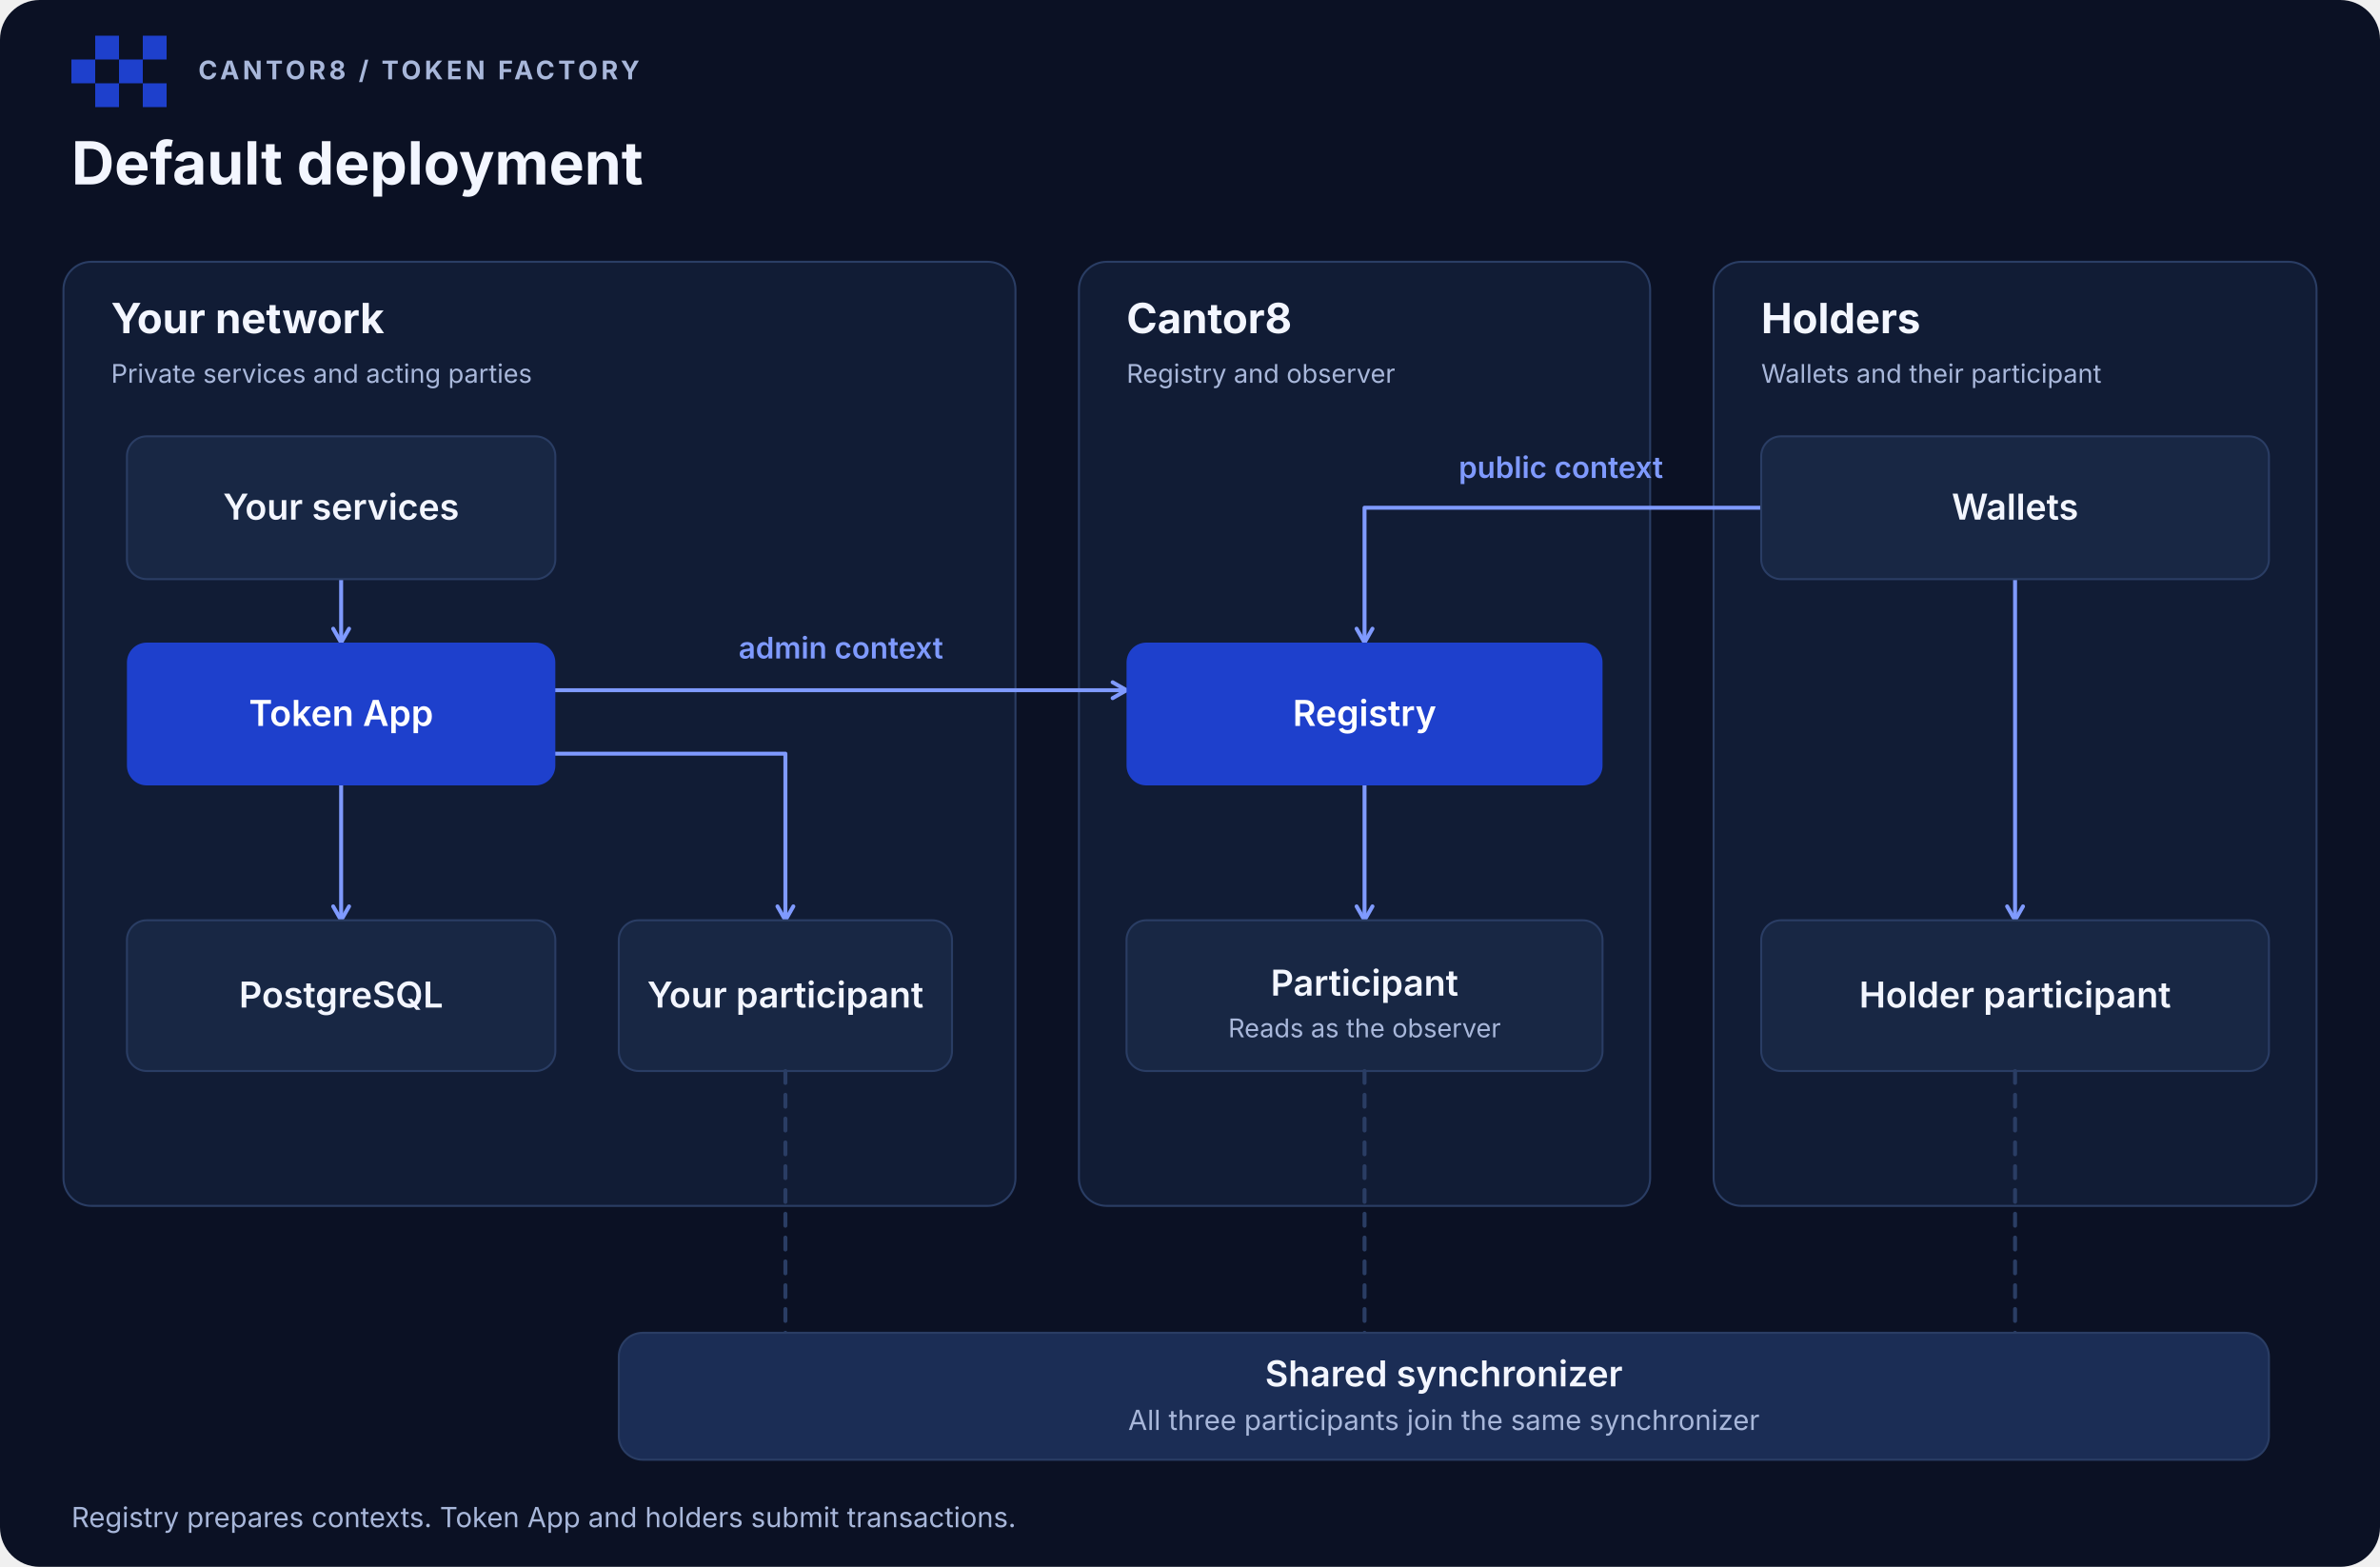
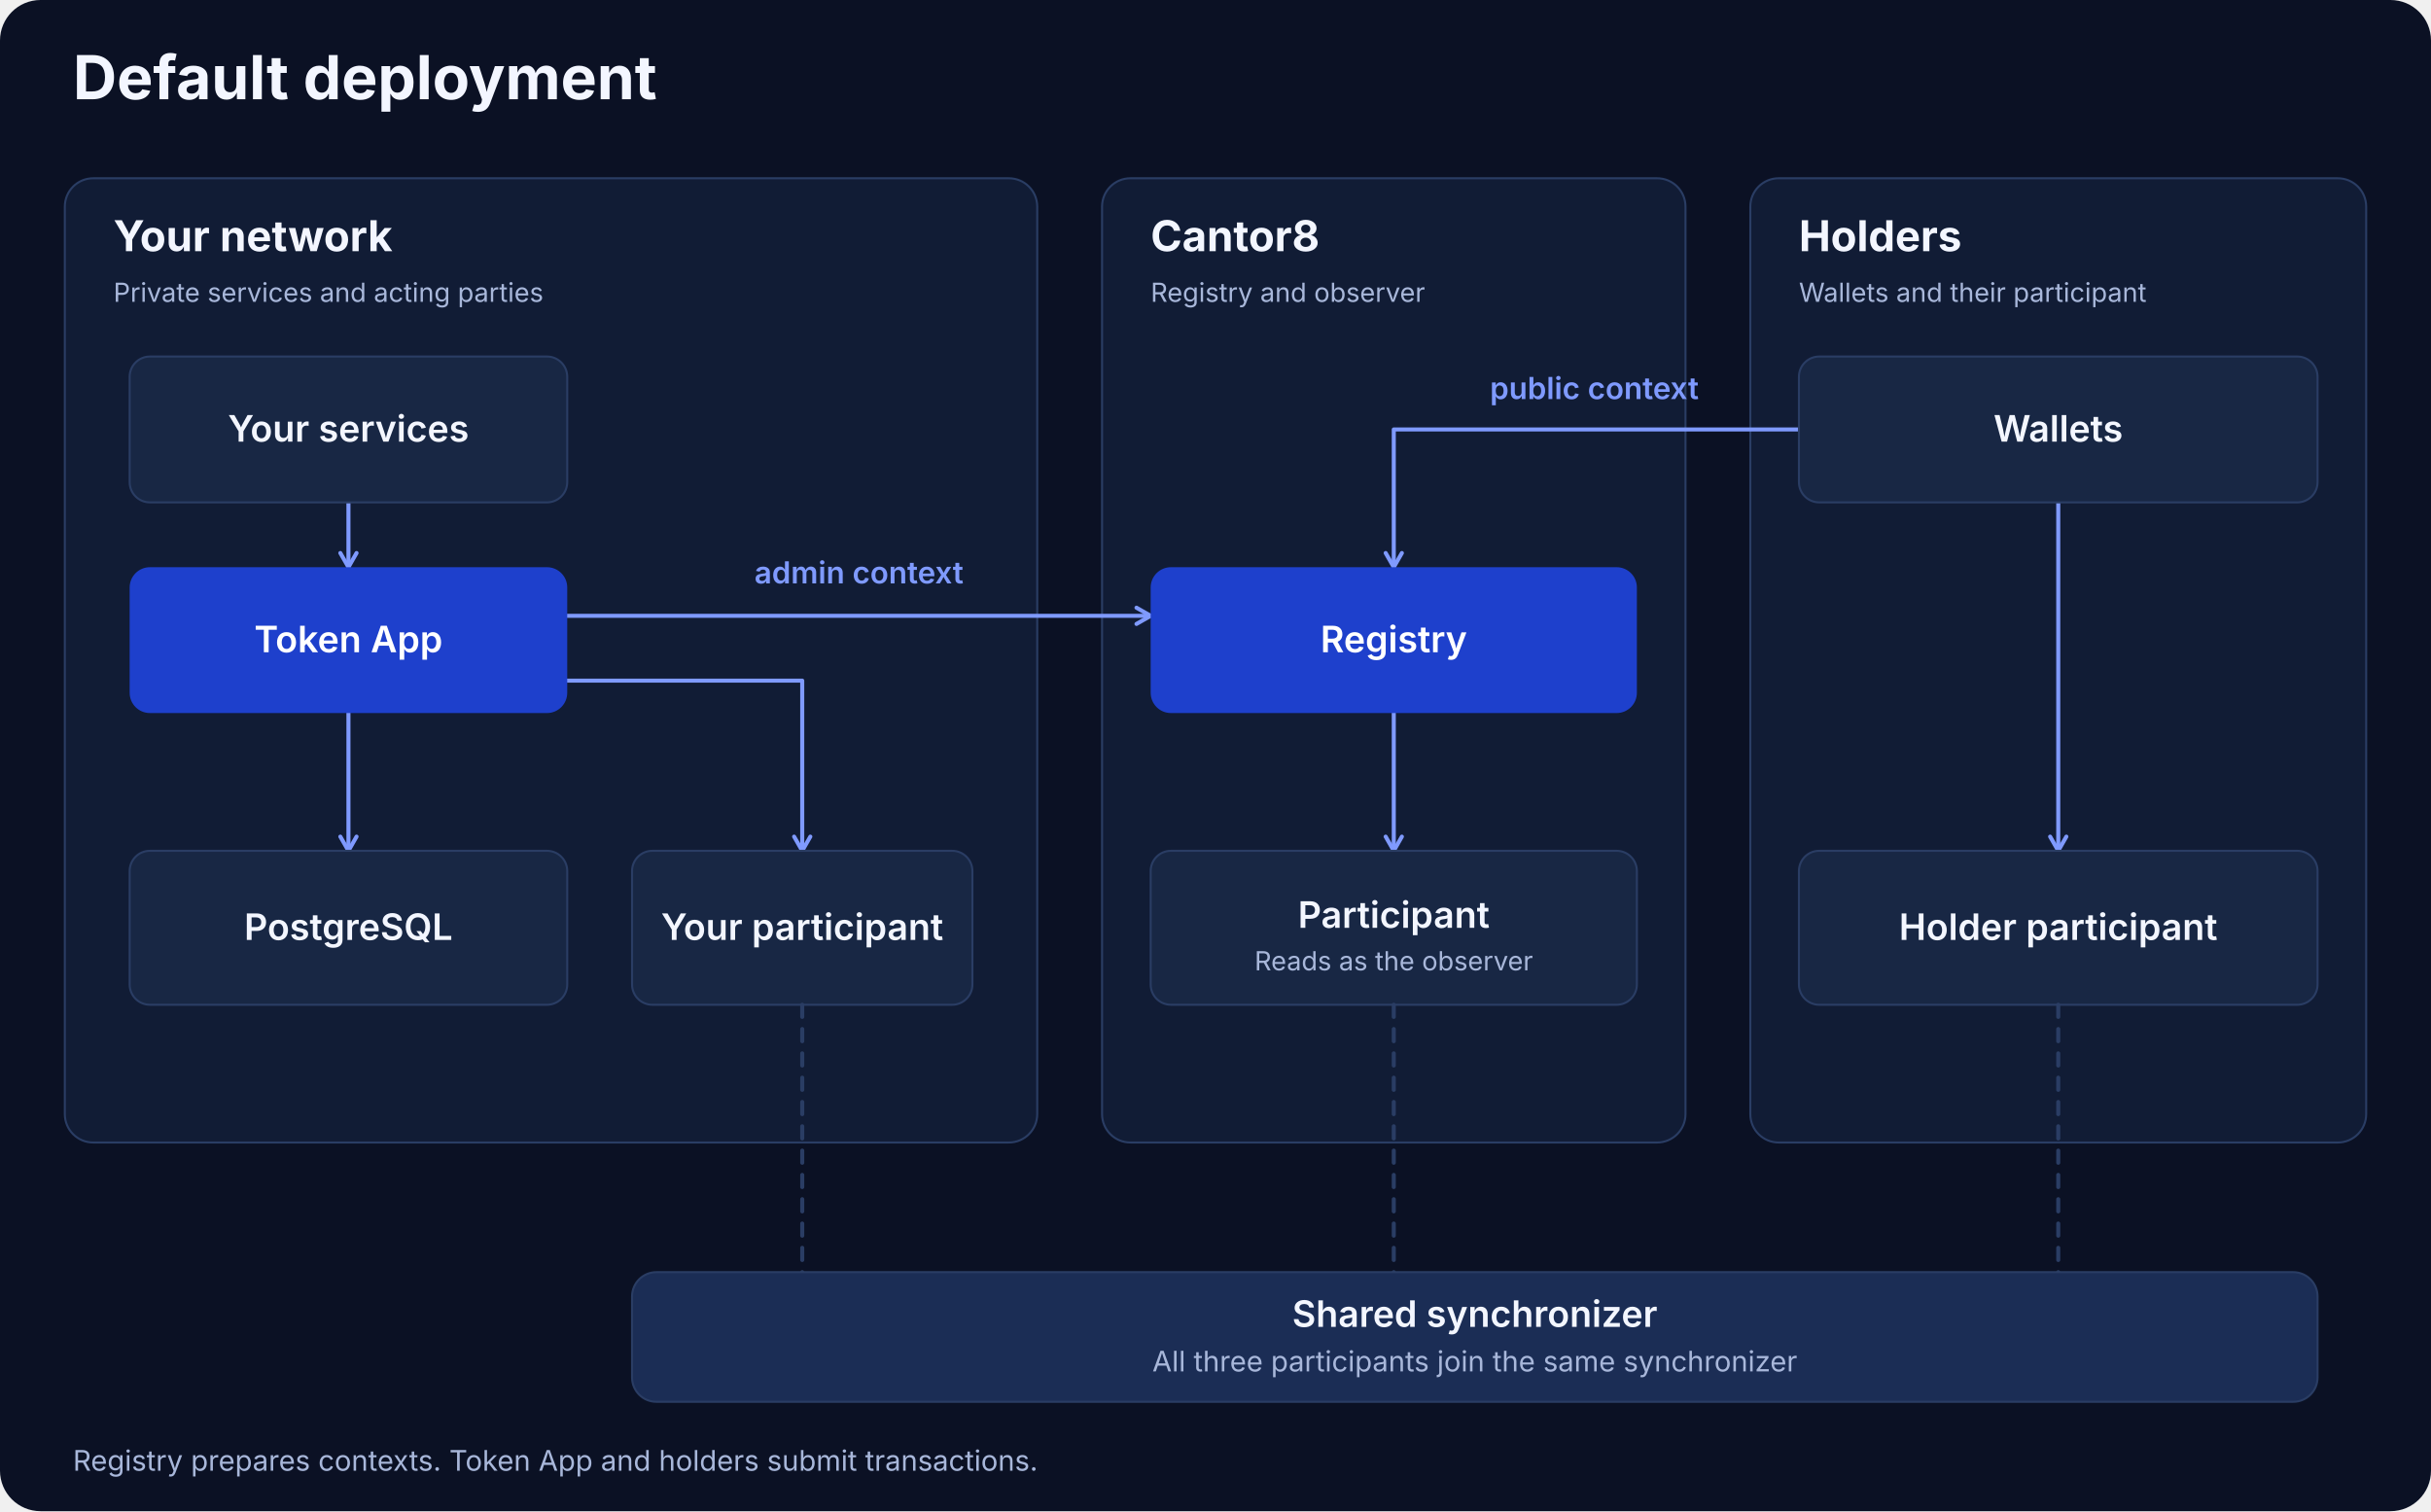
- <svg xmlns="http://www.w3.org/2000/svg" width="1200" height="790" viewBox="0 0 1200 790" role="img" aria-labelledby="title desc">
+ <svg xmlns="http://www.w3.org/2000/svg" width="1200" height="746" viewBox="0 0 1200 746" data-header="clean" role="img" aria-labelledby="title desc">
  <defs>
    <marker id="arrow" markerWidth="10" markerHeight="10" refX="8" refY="5" orient="auto" markerUnits="userSpaceOnUse">
      <path d="M1 1 L8 5 L1 9" fill="none" stroke="#7F9AFF" stroke-width="2" stroke-linecap="round" stroke-linejoin="round" />
    </marker>
    <marker id="return" markerWidth="10" markerHeight="10" refX="8" refY="5" orient="auto" markerUnits="userSpaceOnUse">
      <path d="M1 1 L8 5 L1 9" fill="none" stroke="#A7B6E0" stroke-width="2" stroke-linecap="round" stroke-linejoin="round" />
    </marker>
  </defs>
-   <rect width="1200" height="790" rx="20" fill="#0B1124" />
-   <rect x="36" y="30" width="12" height="12" rx="0" fill="#1E40CC" />
-   <rect x="48" y="18" width="12" height="12" rx="0" fill="#1E40CC" />
-   <rect x="48" y="42" width="12" height="12" rx="0" fill="#1E40CC" />
-   <rect x="60" y="30" width="12" height="12" rx="0" fill="#1E40CC" />
-   <rect x="72" y="18" width="12" height="12" rx="0" fill="#1E40CC" />
-   <rect x="72" y="42" width="12" height="12" rx="0" fill="#1E40CC" />
-   <text x="100" y="40" fill="#A8B7DA" font-family="Inter, -apple-system, BlinkMacSystemFont, Segoe UI, Arial, sans-serif" font-size="13" font-weight="650" text-anchor="start" letter-spacing="1.7">CANTOR8  /  TOKEN FACTORY</text>
-   <text x="36" y="93" fill="#F3F6FF" font-family="Inter, -apple-system, BlinkMacSystemFont, Segoe UI, Arial, sans-serif" font-size="30" font-weight="650" text-anchor="start" letter-spacing="0">Default deployment</text>
-   <rect x="32" y="132" width="480" height="476" rx="14" fill="#111C35" stroke="#2A3D64" />
-   <text x="56" y="168" fill="#F3F6FF" font-family="Inter, -apple-system, BlinkMacSystemFont, Segoe UI, Arial, sans-serif" font-size="21" font-weight="650" text-anchor="start" letter-spacing="0">Your network</text>
-   <text x="56" y="193" fill="#A8B7DA" font-family="Inter, -apple-system, BlinkMacSystemFont, Segoe UI, Arial, sans-serif" font-size="13" font-weight="400" text-anchor="start" letter-spacing="0">Private services and acting parties</text>
-   <rect x="544" y="132" width="288" height="476" rx="14" fill="#111C35" stroke="#2A3D64" />
-   <text x="568" y="168" fill="#F3F6FF" font-family="Inter, -apple-system, BlinkMacSystemFont, Segoe UI, Arial, sans-serif" font-size="21" font-weight="650" text-anchor="start" letter-spacing="0">Cantor8</text>
-   <text x="568" y="193" fill="#A8B7DA" font-family="Inter, -apple-system, BlinkMacSystemFont, Segoe UI, Arial, sans-serif" font-size="13" font-weight="400" text-anchor="start" letter-spacing="0">Registry and observer</text>
-   <rect x="864" y="132" width="304" height="476" rx="14" fill="#111C35" stroke="#2A3D64" />
-   <text x="888" y="168" fill="#F3F6FF" font-family="Inter, -apple-system, BlinkMacSystemFont, Segoe UI, Arial, sans-serif" font-size="21" font-weight="650" text-anchor="start" letter-spacing="0">Holders</text>
-   <text x="888" y="193" fill="#A8B7DA" font-family="Inter, -apple-system, BlinkMacSystemFont, Segoe UI, Arial, sans-serif" font-size="13" font-weight="400" text-anchor="start" letter-spacing="0">Wallets and their participant</text>
-   <g id="services-to-app">
-     <path d="M172 292 V324" fill="none" stroke="#7F9AFF" stroke-width="2" stroke-linejoin="round" stroke-linecap="round" marker-end="url(#arrow)" />
+   <rect width="1200" height="746" rx="20" fill="#0B1124" />
+   <g transform="translate(0,-44)">
+     <text x="36" y="93" fill="#F3F6FF" font-family="Inter, -apple-system, BlinkMacSystemFont, Segoe UI, Arial, sans-serif" font-size="30" font-weight="650" text-anchor="start" letter-spacing="0">Default deployment</text>
+     <rect x="32" y="132" width="480" height="476" rx="14" fill="#111C35" stroke="#2A3D64" />
+     <text x="56" y="168" fill="#F3F6FF" font-family="Inter, -apple-system, BlinkMacSystemFont, Segoe UI, Arial, sans-serif" font-size="21" font-weight="650" text-anchor="start" letter-spacing="0">Your network</text>
+     <text x="56" y="193" fill="#A8B7DA" font-family="Inter, -apple-system, BlinkMacSystemFont, Segoe UI, Arial, sans-serif" font-size="13" font-weight="400" text-anchor="start" letter-spacing="0">Private services and acting parties</text>
+     <rect x="544" y="132" width="288" height="476" rx="14" fill="#111C35" stroke="#2A3D64" />
+     <text x="568" y="168" fill="#F3F6FF" font-family="Inter, -apple-system, BlinkMacSystemFont, Segoe UI, Arial, sans-serif" font-size="21" font-weight="650" text-anchor="start" letter-spacing="0">Cantor8</text>
+     <text x="568" y="193" fill="#A8B7DA" font-family="Inter, -apple-system, BlinkMacSystemFont, Segoe UI, Arial, sans-serif" font-size="13" font-weight="400" text-anchor="start" letter-spacing="0">Registry and observer</text>
+     <rect x="864" y="132" width="304" height="476" rx="14" fill="#111C35" stroke="#2A3D64" />
+     <text x="888" y="168" fill="#F3F6FF" font-family="Inter, -apple-system, BlinkMacSystemFont, Segoe UI, Arial, sans-serif" font-size="21" font-weight="650" text-anchor="start" letter-spacing="0">Holders</text>
+     <text x="888" y="193" fill="#A8B7DA" font-family="Inter, -apple-system, BlinkMacSystemFont, Segoe UI, Arial, sans-serif" font-size="13" font-weight="400" text-anchor="start" letter-spacing="0">Wallets and their participant</text>
+     <g id="services-to-app">
+       <path d="M172 292 V324" fill="none" stroke="#7F9AFF" stroke-width="2" stroke-linejoin="round" stroke-linecap="round" marker-end="url(#arrow)" />
+     </g>
+     <g id="app-to-database">
+       <path d="M172 396 V464" fill="none" stroke="#7F9AFF" stroke-width="2" stroke-linejoin="round" stroke-linecap="round" marker-end="url(#arrow)" />
+     </g>
+     <g id="app-to-participant">
+       <path d="M280 380 H396 V464" fill="none" stroke="#7F9AFF" stroke-width="2" stroke-linejoin="round" stroke-linecap="round" marker-end="url(#arrow)" />
+     </g>
+     <g id="app-to-registry">
+       <path d="M280 348 H568" fill="none" stroke="#7F9AFF" stroke-width="2" stroke-linejoin="round" stroke-linecap="round" marker-end="url(#arrow)" />
+     </g>
+     <g id="registry-to-participant">
+       <path d="M688 396 V464" fill="none" stroke="#7F9AFF" stroke-width="2" stroke-linejoin="round" stroke-linecap="round" marker-end="url(#arrow)" />
+     </g>
+     <g id="wallets-to-registry">
+       <path d="M888 256 H688 V324" fill="none" stroke="#7F9AFF" stroke-width="2" stroke-linejoin="round" stroke-linecap="round" marker-end="url(#arrow)" />
+     </g>
+     <g id="wallets-to-participant">
+       <path d="M1016 292 V464" fill="none" stroke="#7F9AFF" stroke-width="2" stroke-linejoin="round" stroke-linecap="round" marker-end="url(#arrow)" />
+     </g>
+     <text x="424" y="332" fill="#7F9AFF" font-family="Inter, -apple-system, BlinkMacSystemFont, Segoe UI, Arial, sans-serif" font-size="15" font-weight="600" text-anchor="middle" letter-spacing="0">admin context</text>
+     <text x="787" y="241" fill="#7F9AFF" font-family="Inter, -apple-system, BlinkMacSystemFont, Segoe UI, Arial, sans-serif" font-size="15" font-weight="600" text-anchor="middle" letter-spacing="0">public context</text>
+     <g id="services">
+       <rect x="64" y="220" width="216" height="72" rx="10" fill="#182744" stroke="#2A3D64" />
+       <text x="172.0" y="262.0" fill="#F3F6FF" font-family="Inter, -apple-system, BlinkMacSystemFont, Segoe UI, Arial, sans-serif" font-size="18" font-weight="600" text-anchor="middle" letter-spacing="0">Your services</text>
+     </g>
+     <g id="token-app">
+       <rect x="64" y="324" width="216" height="72" rx="10" fill="#1E40CC" />
+       <text x="172.0" y="366.0" fill="#FFFFFF" font-family="Inter, -apple-system, BlinkMacSystemFont, Segoe UI, Arial, sans-serif" font-size="18" font-weight="600" text-anchor="middle" letter-spacing="0">Token App</text>
+     </g>
+     <g id="database">
+       <rect x="64" y="464" width="216" height="76" rx="10" fill="#182744" stroke="#2A3D64" />
+       <text x="172.0" y="508.0" fill="#F3F6FF" font-family="Inter, -apple-system, BlinkMacSystemFont, Segoe UI, Arial, sans-serif" font-size="18" font-weight="600" text-anchor="middle" letter-spacing="0">PostgreSQL</text>
+     </g>
+     <g id="your-participant">
+       <rect x="312" y="464" width="168" height="76" rx="10" fill="#182744" stroke="#2A3D64" />
+       <text x="396.0" y="508.0" fill="#F3F6FF" font-family="Inter, -apple-system, BlinkMacSystemFont, Segoe UI, Arial, sans-serif" font-size="18" font-weight="600" text-anchor="middle" letter-spacing="0">Your participant</text>
+     </g>
+     <g id="registry">
+       <rect x="568" y="324" width="240" height="72" rx="10" fill="#1E40CC" />
+       <text x="688.0" y="366.0" fill="#FFFFFF" font-family="Inter, -apple-system, BlinkMacSystemFont, Segoe UI, Arial, sans-serif" font-size="18" font-weight="600" text-anchor="middle" letter-spacing="0">Registry</text>
+     </g>
+     <g id="cantor8-participant">
+       <rect x="568" y="464" width="240" height="76" rx="10" fill="#182744" stroke="#2A3D64" />
+       <text x="688.0" y="502.0" fill="#F3F6FF" font-family="Inter, -apple-system, BlinkMacSystemFont, Segoe UI, Arial, sans-serif" font-size="18" font-weight="600" text-anchor="middle" letter-spacing="0">Participant</text>
+       <text x="688.0" y="523.0" fill="#A8B7DA" font-family="Inter, -apple-system, BlinkMacSystemFont, Segoe UI, Arial, sans-serif" font-size="13" font-weight="400" text-anchor="middle" letter-spacing="0">Reads as the observer</text>
+     </g>
+     <g id="wallets">
+       <rect x="888" y="220" width="256" height="72" rx="10" fill="#182744" stroke="#2A3D64" />
+       <text x="1016.0" y="262.0" fill="#F3F6FF" font-family="Inter, -apple-system, BlinkMacSystemFont, Segoe UI, Arial, sans-serif" font-size="18" font-weight="600" text-anchor="middle" letter-spacing="0">Wallets</text>
+     </g>
+     <g id="holder-participant">
+       <rect x="888" y="464" width="256" height="76" rx="10" fill="#182744" stroke="#2A3D64" />
+       <text x="1016.0" y="508.0" fill="#F3F6FF" font-family="Inter, -apple-system, BlinkMacSystemFont, Segoe UI, Arial, sans-serif" font-size="18" font-weight="600" text-anchor="middle" letter-spacing="0">Holder participant</text>
+     </g>
+     <path d="M396 540 V672" fill="none" stroke="#2A3D64" stroke-width="2" stroke-linejoin="round" stroke-linecap="round" stroke-dasharray="6 6" />
+     <path d="M688 540 V672" fill="none" stroke="#2A3D64" stroke-width="2" stroke-linejoin="round" stroke-linecap="round" stroke-dasharray="6 6" />
+     <path d="M1016 540 V672" fill="none" stroke="#2A3D64" stroke-width="2" stroke-linejoin="round" stroke-linecap="round" stroke-dasharray="6 6" />
+     <rect x="312" y="672" width="832" height="64" rx="12" fill="#1B2D55" stroke="#2A3D64" />
+     <text x="728" y="699" fill="#F3F6FF" font-family="Inter, -apple-system, BlinkMacSystemFont, Segoe UI, Arial, sans-serif" font-size="18" font-weight="600" text-anchor="middle" letter-spacing="0">Shared synchronizer</text>
+     <text x="728" y="721" fill="#A8B7DA" font-family="Inter, -apple-system, BlinkMacSystemFont, Segoe UI, Arial, sans-serif" font-size="14" font-weight="400" text-anchor="middle" letter-spacing="0">All three participants join the same synchronizer</text>
+     <text x="36" y="770" fill="#A8B7DA" font-family="Inter, -apple-system, BlinkMacSystemFont, Segoe UI, Arial, sans-serif" font-size="14" font-weight="400" text-anchor="start" letter-spacing="0">Registry prepares contexts. Token App and holders submit transactions.</text>
  </g>
-   <g id="app-to-database">
-     <path d="M172 396 V464" fill="none" stroke="#7F9AFF" stroke-width="2" stroke-linejoin="round" stroke-linecap="round" marker-end="url(#arrow)" />
-   </g>
-   <g id="app-to-participant">
-     <path d="M280 380 H396 V464" fill="none" stroke="#7F9AFF" stroke-width="2" stroke-linejoin="round" stroke-linecap="round" marker-end="url(#arrow)" />
-   </g>
-   <g id="app-to-registry">
-     <path d="M280 348 H568" fill="none" stroke="#7F9AFF" stroke-width="2" stroke-linejoin="round" stroke-linecap="round" marker-end="url(#arrow)" />
-   </g>
-   <g id="registry-to-participant">
-     <path d="M688 396 V464" fill="none" stroke="#7F9AFF" stroke-width="2" stroke-linejoin="round" stroke-linecap="round" marker-end="url(#arrow)" />
-   </g>
-   <g id="wallets-to-registry">
-     <path d="M888 256 H688 V324" fill="none" stroke="#7F9AFF" stroke-width="2" stroke-linejoin="round" stroke-linecap="round" marker-end="url(#arrow)" />
-   </g>
-   <g id="wallets-to-participant">
-     <path d="M1016 292 V464" fill="none" stroke="#7F9AFF" stroke-width="2" stroke-linejoin="round" stroke-linecap="round" marker-end="url(#arrow)" />
-   </g>
-   <text x="424" y="332" fill="#7F9AFF" font-family="Inter, -apple-system, BlinkMacSystemFont, Segoe UI, Arial, sans-serif" font-size="15" font-weight="600" text-anchor="middle" letter-spacing="0">admin context</text>
-   <text x="787" y="241" fill="#7F9AFF" font-family="Inter, -apple-system, BlinkMacSystemFont, Segoe UI, Arial, sans-serif" font-size="15" font-weight="600" text-anchor="middle" letter-spacing="0">public context</text>
-   <g id="services">
-     <rect x="64" y="220" width="216" height="72" rx="10" fill="#182744" stroke="#2A3D64" />
-     <text x="172.0" y="262.0" fill="#F3F6FF" font-family="Inter, -apple-system, BlinkMacSystemFont, Segoe UI, Arial, sans-serif" font-size="18" font-weight="600" text-anchor="middle" letter-spacing="0">Your services</text>
-   </g>
-   <g id="token-app">
-     <rect x="64" y="324" width="216" height="72" rx="10" fill="#1E40CC" />
-     <text x="172.0" y="366.0" fill="#FFFFFF" font-family="Inter, -apple-system, BlinkMacSystemFont, Segoe UI, Arial, sans-serif" font-size="18" font-weight="600" text-anchor="middle" letter-spacing="0">Token App</text>
-   </g>
-   <g id="database">
-     <rect x="64" y="464" width="216" height="76" rx="10" fill="#182744" stroke="#2A3D64" />
-     <text x="172.0" y="508.0" fill="#F3F6FF" font-family="Inter, -apple-system, BlinkMacSystemFont, Segoe UI, Arial, sans-serif" font-size="18" font-weight="600" text-anchor="middle" letter-spacing="0">PostgreSQL</text>
-   </g>
-   <g id="your-participant">
-     <rect x="312" y="464" width="168" height="76" rx="10" fill="#182744" stroke="#2A3D64" />
-     <text x="396.0" y="508.0" fill="#F3F6FF" font-family="Inter, -apple-system, BlinkMacSystemFont, Segoe UI, Arial, sans-serif" font-size="18" font-weight="600" text-anchor="middle" letter-spacing="0">Your participant</text>
-   </g>
-   <g id="registry">
-     <rect x="568" y="324" width="240" height="72" rx="10" fill="#1E40CC" />
-     <text x="688.0" y="366.0" fill="#FFFFFF" font-family="Inter, -apple-system, BlinkMacSystemFont, Segoe UI, Arial, sans-serif" font-size="18" font-weight="600" text-anchor="middle" letter-spacing="0">Registry</text>
-   </g>
-   <g id="cantor8-participant">
-     <rect x="568" y="464" width="240" height="76" rx="10" fill="#182744" stroke="#2A3D64" />
-     <text x="688.0" y="502.0" fill="#F3F6FF" font-family="Inter, -apple-system, BlinkMacSystemFont, Segoe UI, Arial, sans-serif" font-size="18" font-weight="600" text-anchor="middle" letter-spacing="0">Participant</text>
-     <text x="688.0" y="523.0" fill="#A8B7DA" font-family="Inter, -apple-system, BlinkMacSystemFont, Segoe UI, Arial, sans-serif" font-size="13" font-weight="400" text-anchor="middle" letter-spacing="0">Reads as the observer</text>
-   </g>
-   <g id="wallets">
-     <rect x="888" y="220" width="256" height="72" rx="10" fill="#182744" stroke="#2A3D64" />
-     <text x="1016.0" y="262.0" fill="#F3F6FF" font-family="Inter, -apple-system, BlinkMacSystemFont, Segoe UI, Arial, sans-serif" font-size="18" font-weight="600" text-anchor="middle" letter-spacing="0">Wallets</text>
-   </g>
-   <g id="holder-participant">
-     <rect x="888" y="464" width="256" height="76" rx="10" fill="#182744" stroke="#2A3D64" />
-     <text x="1016.0" y="508.0" fill="#F3F6FF" font-family="Inter, -apple-system, BlinkMacSystemFont, Segoe UI, Arial, sans-serif" font-size="18" font-weight="600" text-anchor="middle" letter-spacing="0">Holder participant</text>
-   </g>
-   <path d="M396 540 V672" fill="none" stroke="#2A3D64" stroke-width="2" stroke-linejoin="round" stroke-linecap="round" stroke-dasharray="6 6" />
-   <path d="M688 540 V672" fill="none" stroke="#2A3D64" stroke-width="2" stroke-linejoin="round" stroke-linecap="round" stroke-dasharray="6 6" />
-   <path d="M1016 540 V672" fill="none" stroke="#2A3D64" stroke-width="2" stroke-linejoin="round" stroke-linecap="round" stroke-dasharray="6 6" />
-   <rect x="312" y="672" width="832" height="64" rx="12" fill="#1B2D55" stroke="#2A3D64" />
-   <text x="728" y="699" fill="#F3F6FF" font-family="Inter, -apple-system, BlinkMacSystemFont, Segoe UI, Arial, sans-serif" font-size="18" font-weight="600" text-anchor="middle" letter-spacing="0">Shared synchronizer</text>
-   <text x="728" y="721" fill="#A8B7DA" font-family="Inter, -apple-system, BlinkMacSystemFont, Segoe UI, Arial, sans-serif" font-size="14" font-weight="400" text-anchor="middle" letter-spacing="0">All three participants join the same synchronizer</text>
-   <text x="36" y="770" fill="#A8B7DA" font-family="Inter, -apple-system, BlinkMacSystemFont, Segoe UI, Arial, sans-serif" font-size="14" font-weight="400" text-anchor="start" letter-spacing="0">Registry prepares contexts. Token App and holders submit transactions.</text>
</svg>
